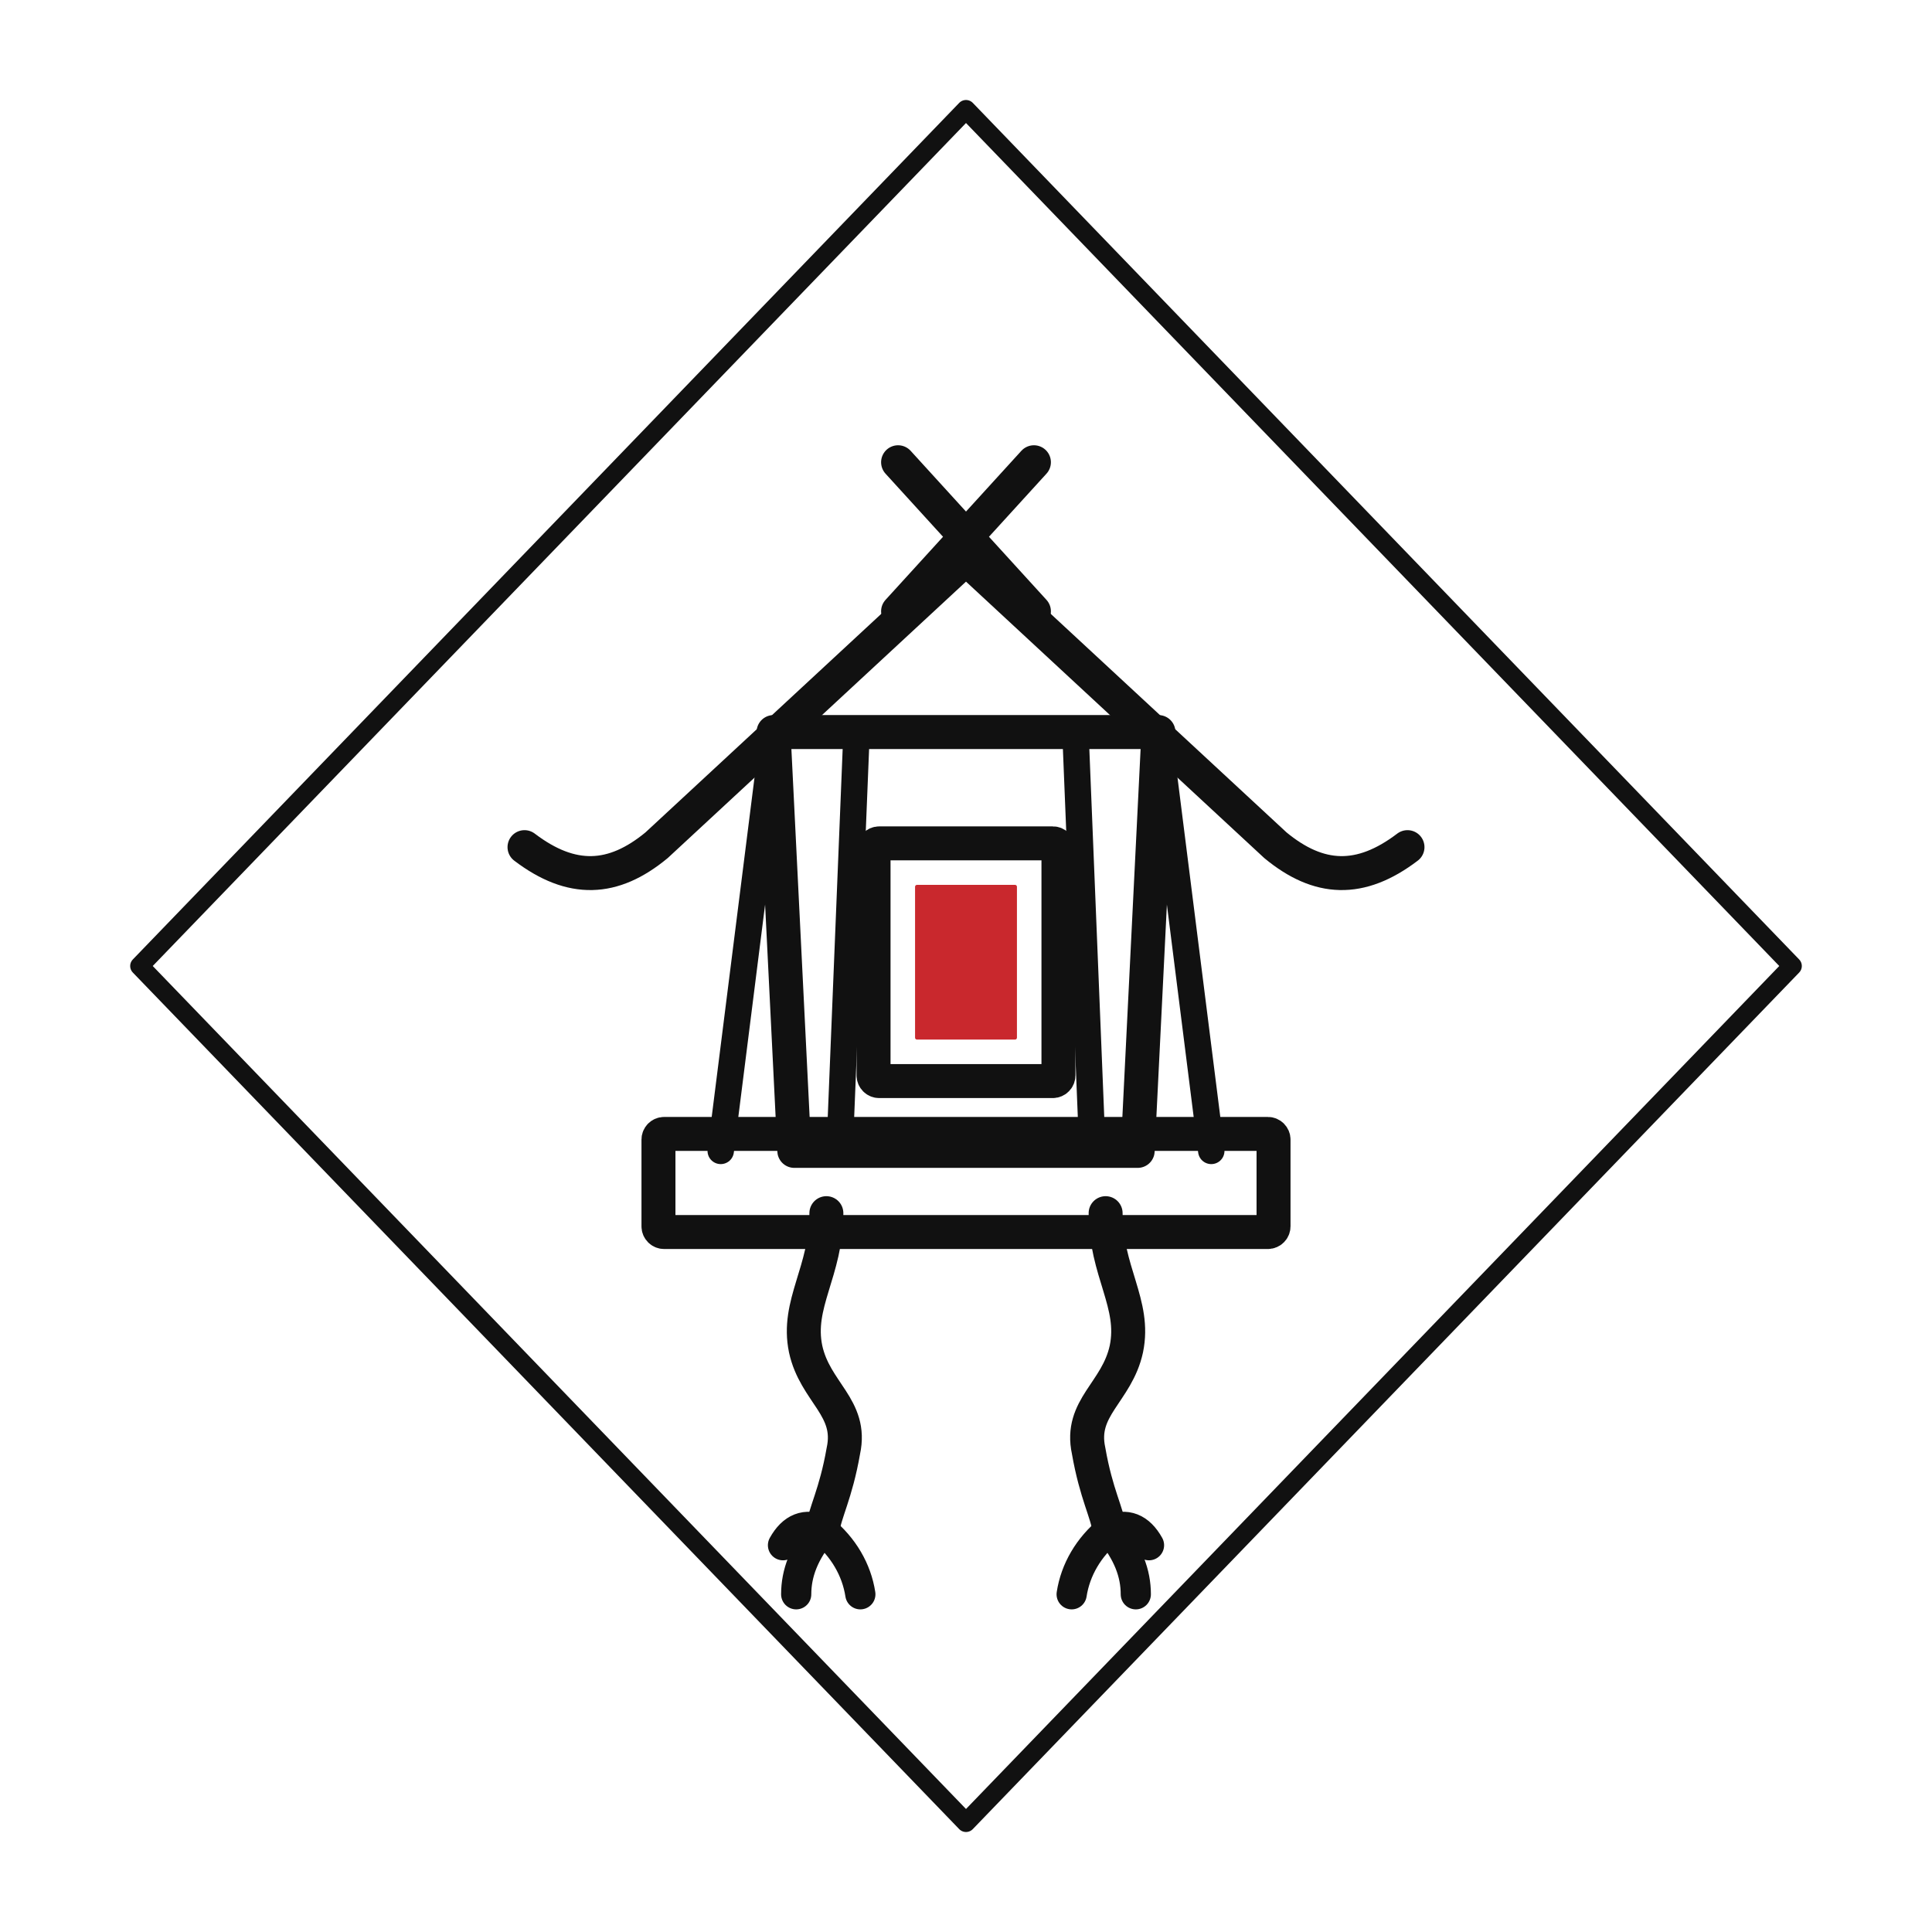
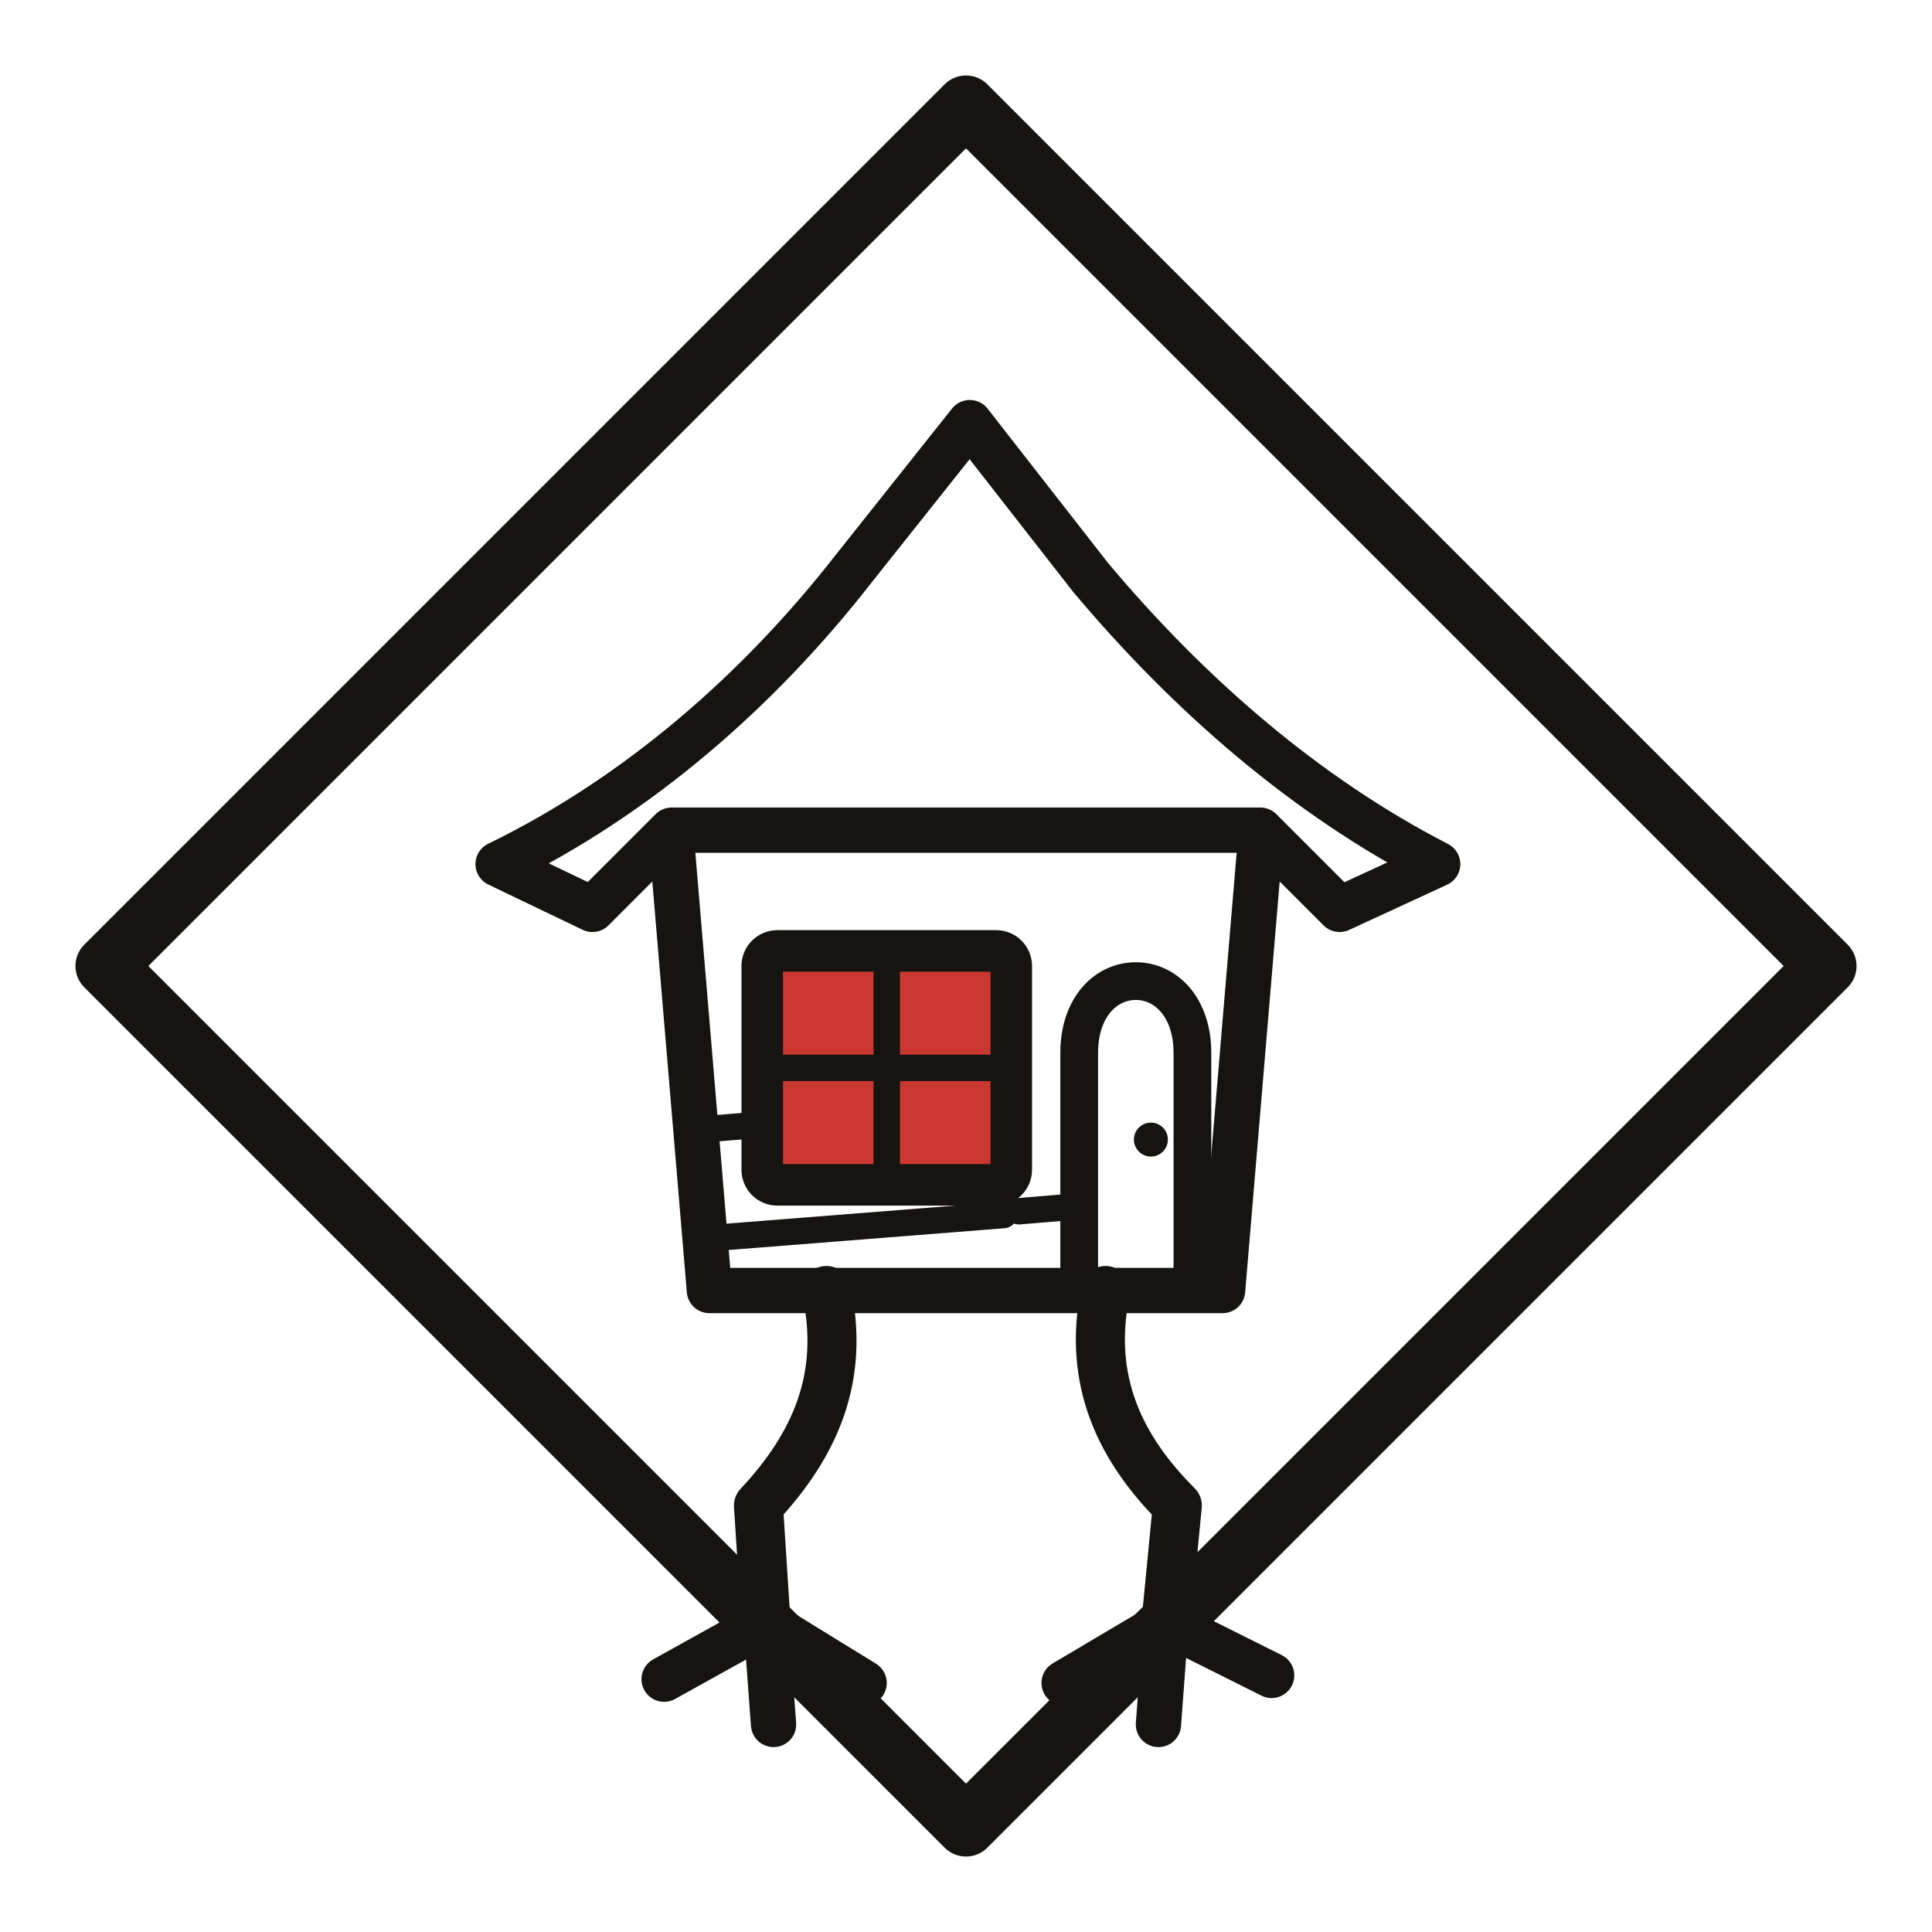
- <svg xmlns="http://www.w3.org/2000/svg" width="300" height="300" viewBox="0 0 300 300" fill="none">
-   <path d="M150 16.992L278.32 150L150 283.008L21.68 150L150 16.992Z" stroke="#111111" stroke-width="2.93" stroke-linecap="round" stroke-linejoin="round" />
-   <path d="M139.453 71.777L160.547 94.922M160.547 71.777L139.453 94.922" stroke="#111111" stroke-width="5.273" stroke-linecap="round" stroke-linejoin="round" />
-   <path d="M81.445 131.543C88.769 137.109 95.215 136.816 101.953 131.25L150 86.719L198.047 131.25C204.785 136.816 211.23 137.109 218.555 131.543" stroke="#111111" stroke-width="5.273" stroke-linecap="round" stroke-linejoin="round" />
-   <path d="M121.289 113.379H178.711" stroke="#111111" stroke-width="4.102" stroke-linecap="round" stroke-linejoin="round" />
-   <path d="M120.117 113.672H179.883L176.66 178.711H123.34L120.117 113.672Z" stroke="#111111" stroke-width="5.273" stroke-linecap="round" stroke-linejoin="round" />
-   <path d="M120.117 113.672L111.914 178.711M133.008 113.672L130.371 178.711M166.992 113.672L169.629 178.711M179.883 113.672L188.086 178.711" stroke="#111111" stroke-width="4.102" stroke-linecap="round" stroke-linejoin="round" />
-   <path d="M163.477 130.957H136.523C136.038 130.957 135.645 131.351 135.645 131.836V166.992C135.645 167.478 136.038 167.871 136.523 167.871H163.477C163.962 167.871 164.355 167.478 164.355 166.992V131.836C164.355 131.351 163.962 130.957 163.477 130.957Z" stroke="#111111" stroke-width="5.273" stroke-linecap="round" stroke-linejoin="round" />
-   <path d="M196.875 176.074H103.125C102.64 176.074 102.246 176.468 102.246 176.953V190.43C102.246 190.915 102.64 191.309 103.125 191.309H196.875C197.36 191.309 197.754 190.915 197.754 190.43V176.953C197.754 176.468 197.36 176.074 196.875 176.074Z" stroke="#111111" stroke-width="5.273" stroke-linecap="round" stroke-linejoin="round" />
-   <path d="M128.32 188.379C128.32 197.461 123.633 202.441 125.098 209.473C126.562 216.211 132.422 218.555 130.957 225.293C129.785 232.031 128.027 234.961 127.734 237.598M171.68 188.379C171.68 197.461 176.367 202.441 174.902 209.473C173.437 216.211 167.578 218.555 169.043 225.293C170.215 232.031 171.973 234.961 172.265 237.598" stroke="#111111" stroke-width="5.273" stroke-linecap="round" stroke-linejoin="round" />
-   <path d="M133.594 247.559C133.008 243.75 130.957 240.234 127.734 237.598C125.098 236.426 123.047 237.305 121.582 239.941M127.734 237.598C124.805 241.113 123.633 244.336 123.633 247.559M166.406 247.559C166.992 243.75 169.043 240.234 172.266 237.598C174.902 236.426 176.953 237.305 178.418 239.941M172.266 237.598C175.195 241.113 176.367 244.336 176.367 247.559" stroke="#111111" stroke-width="4.688" stroke-linecap="round" stroke-linejoin="round" />
-   <path d="M157.617 137.402H142.383C142.221 137.402 142.09 137.534 142.09 137.695V161.133C142.09 161.295 142.221 161.426 142.383 161.426H157.617C157.779 161.426 157.91 161.295 157.91 161.133V137.695C157.91 137.534 157.779 137.402 157.617 137.402Z" fill="#C9282D" />
+ <svg xmlns="http://www.w3.org/2000/svg" width="512" height="512" viewBox="0 0 512 512" fill="none" role="img" aria-labelledby="title">
+   <g transform="translate(0 0) scale(1)" stroke-linecap="round" stroke-linejoin="round">
+     <path d="M256 28 484 256 256 484 28 256Z" stroke="#161411" stroke-width="16" />
+     <path d="M132 229C169 211 201 183 226 151L257 112 289 153C315 184 346 211 381 229L355 241 334 220H178L157 241Z" stroke="#161411" stroke-width="12" fill="none" />
+     <path d="M178 223 188 342H324L334 223" stroke="#161411" stroke-width="12" />
+     <path d="M219 342C224 365 216 383 201 399L203 430M293 342C288 366 297 384 312 399L309 430" stroke="#161411" stroke-width="13" />
+     <path d="M203 430 176 445M203 430 205 457M203 430 229 446M309 430 282 446M309 430 307 457M309 430 337 444" stroke="#161411" stroke-width="12" />
+     <path d="M286 342V279C286 267 293 260 301 260S316 267 316 279V342" stroke="#161411" stroke-width="10" />
+     <circle cx="305" cy="302" r="4.5" fill="#161411" stroke="none" />
+     <rect x="202" y="252" width="66" height="62" rx="4" fill="#C83830" stroke="#161411" stroke-width="11" />
+     <path d="M235 254V312M204 283H266" stroke="#161411" stroke-width="7" />
+     <path d="M190 328 266 322M190 299 202 298M270 321 282 320" stroke="#161411" stroke-width="7" />
+   </g>
</svg>
